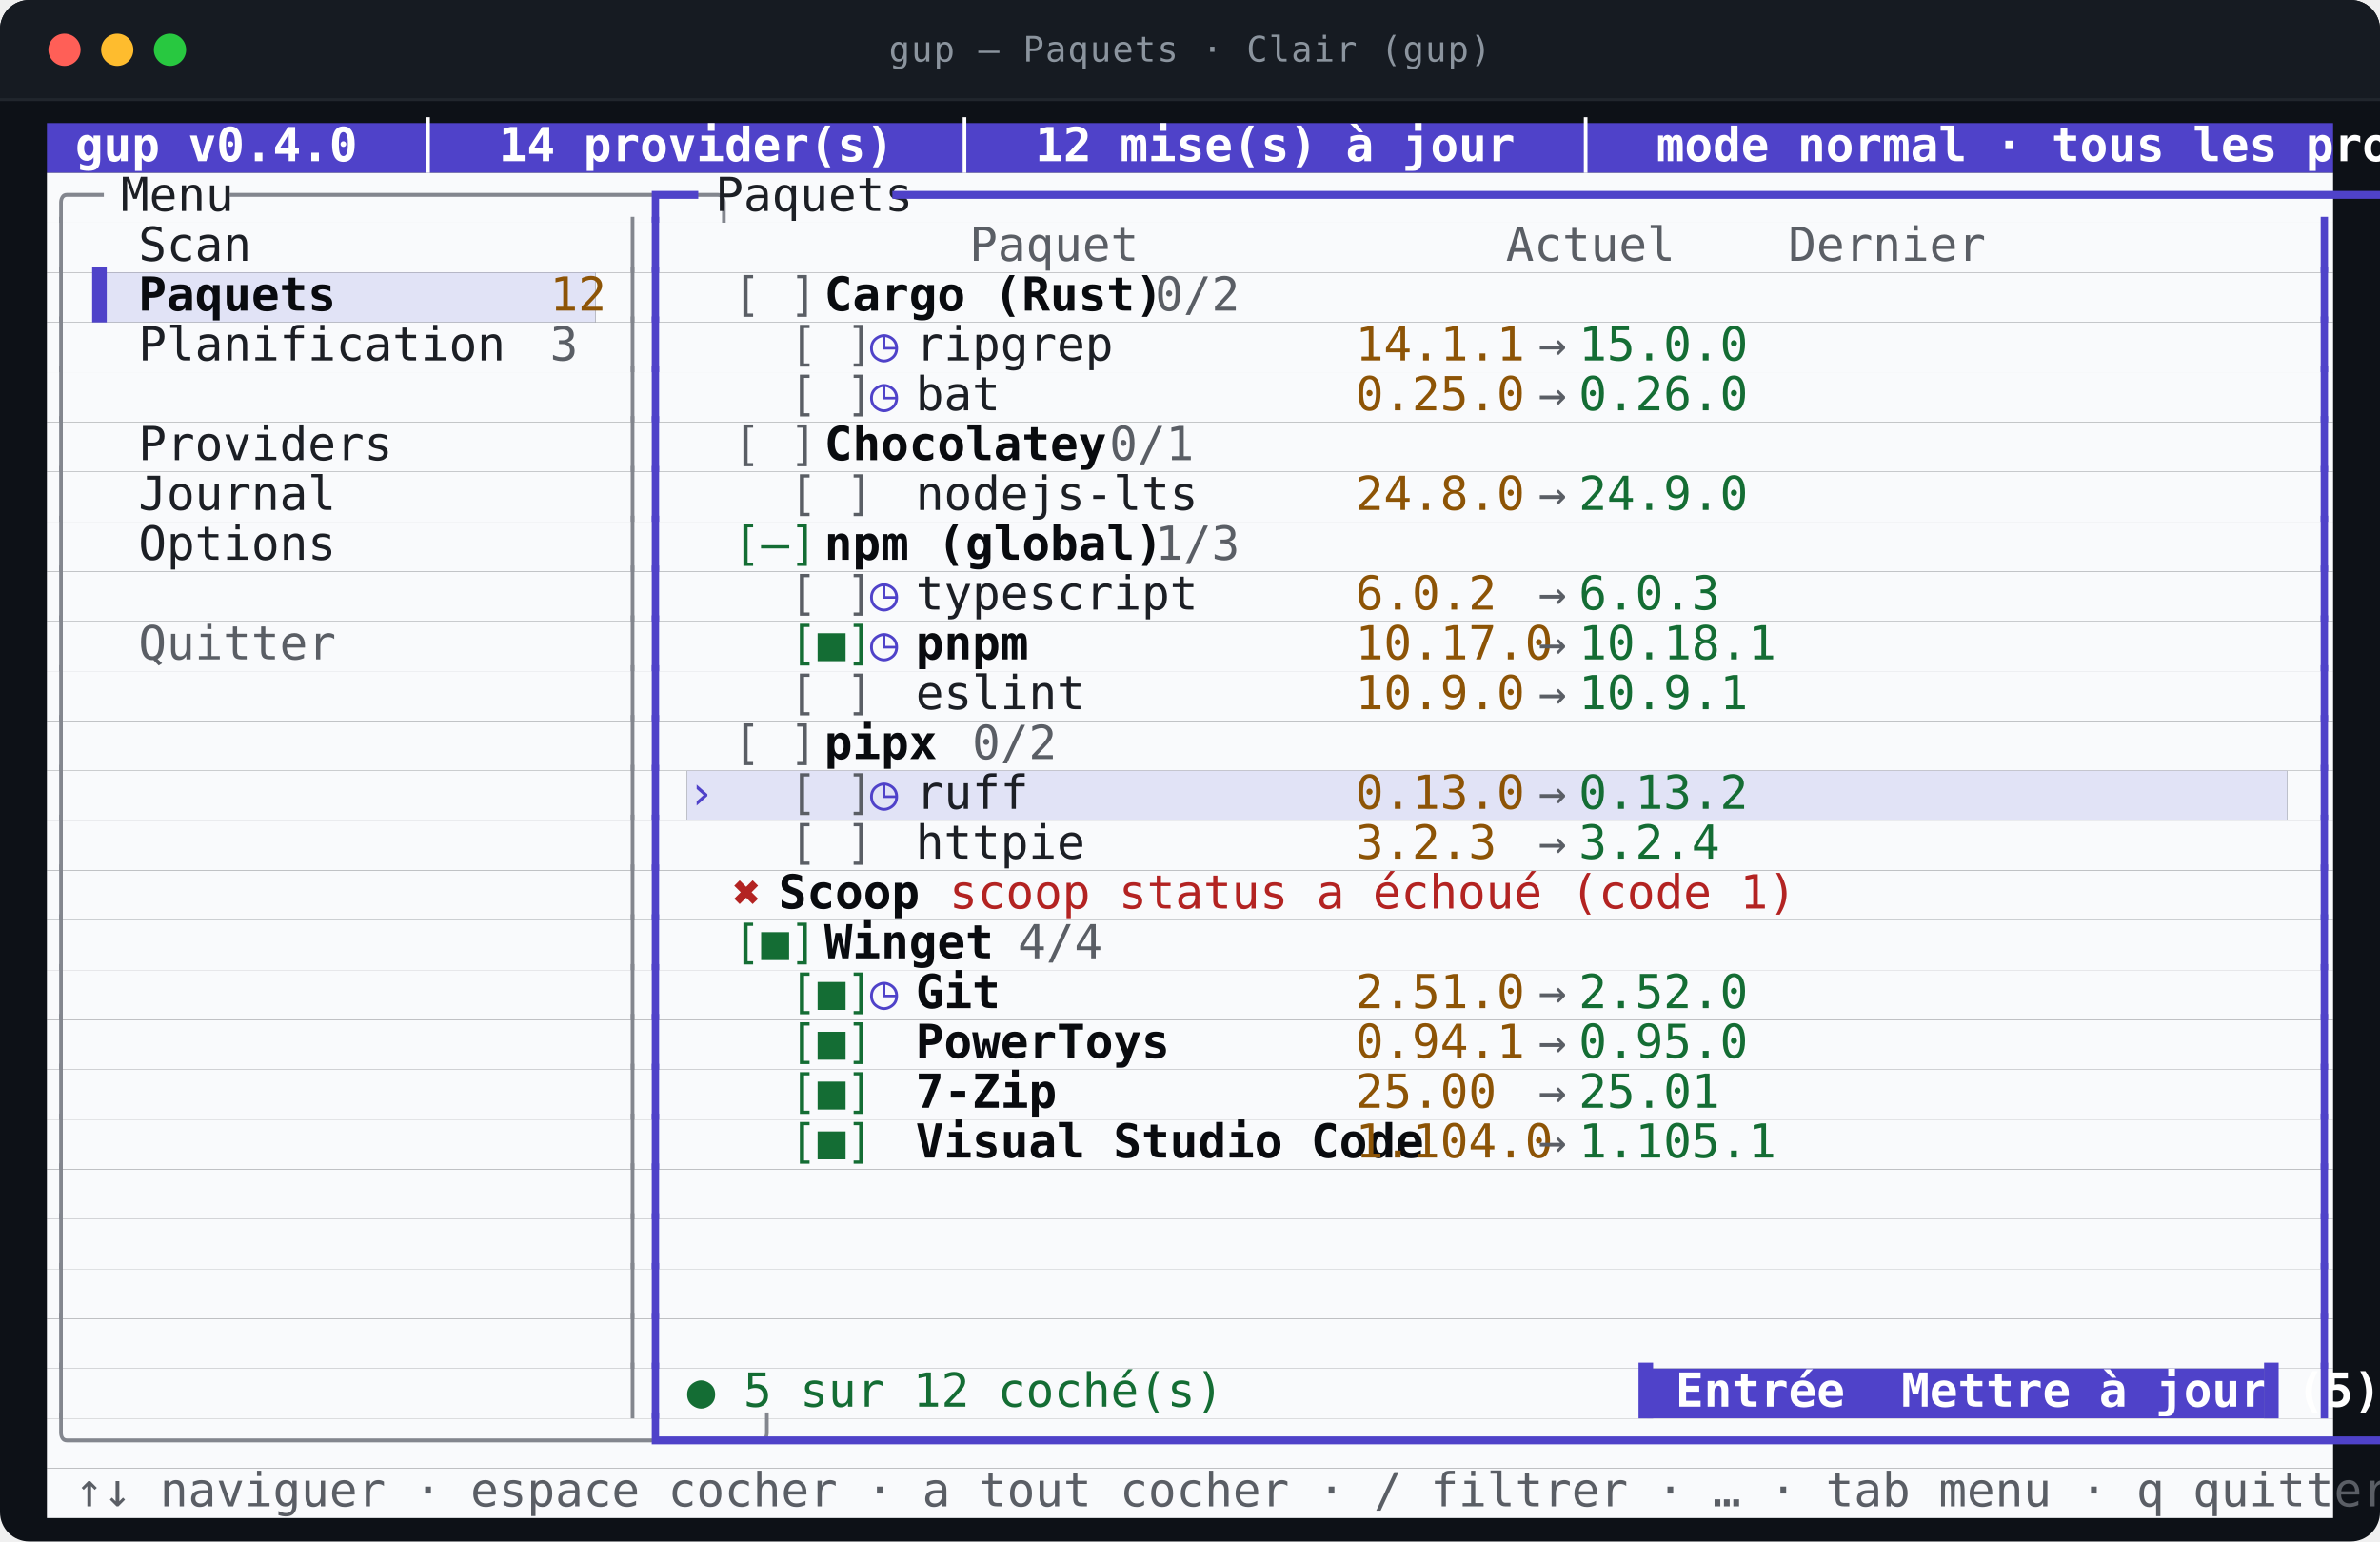
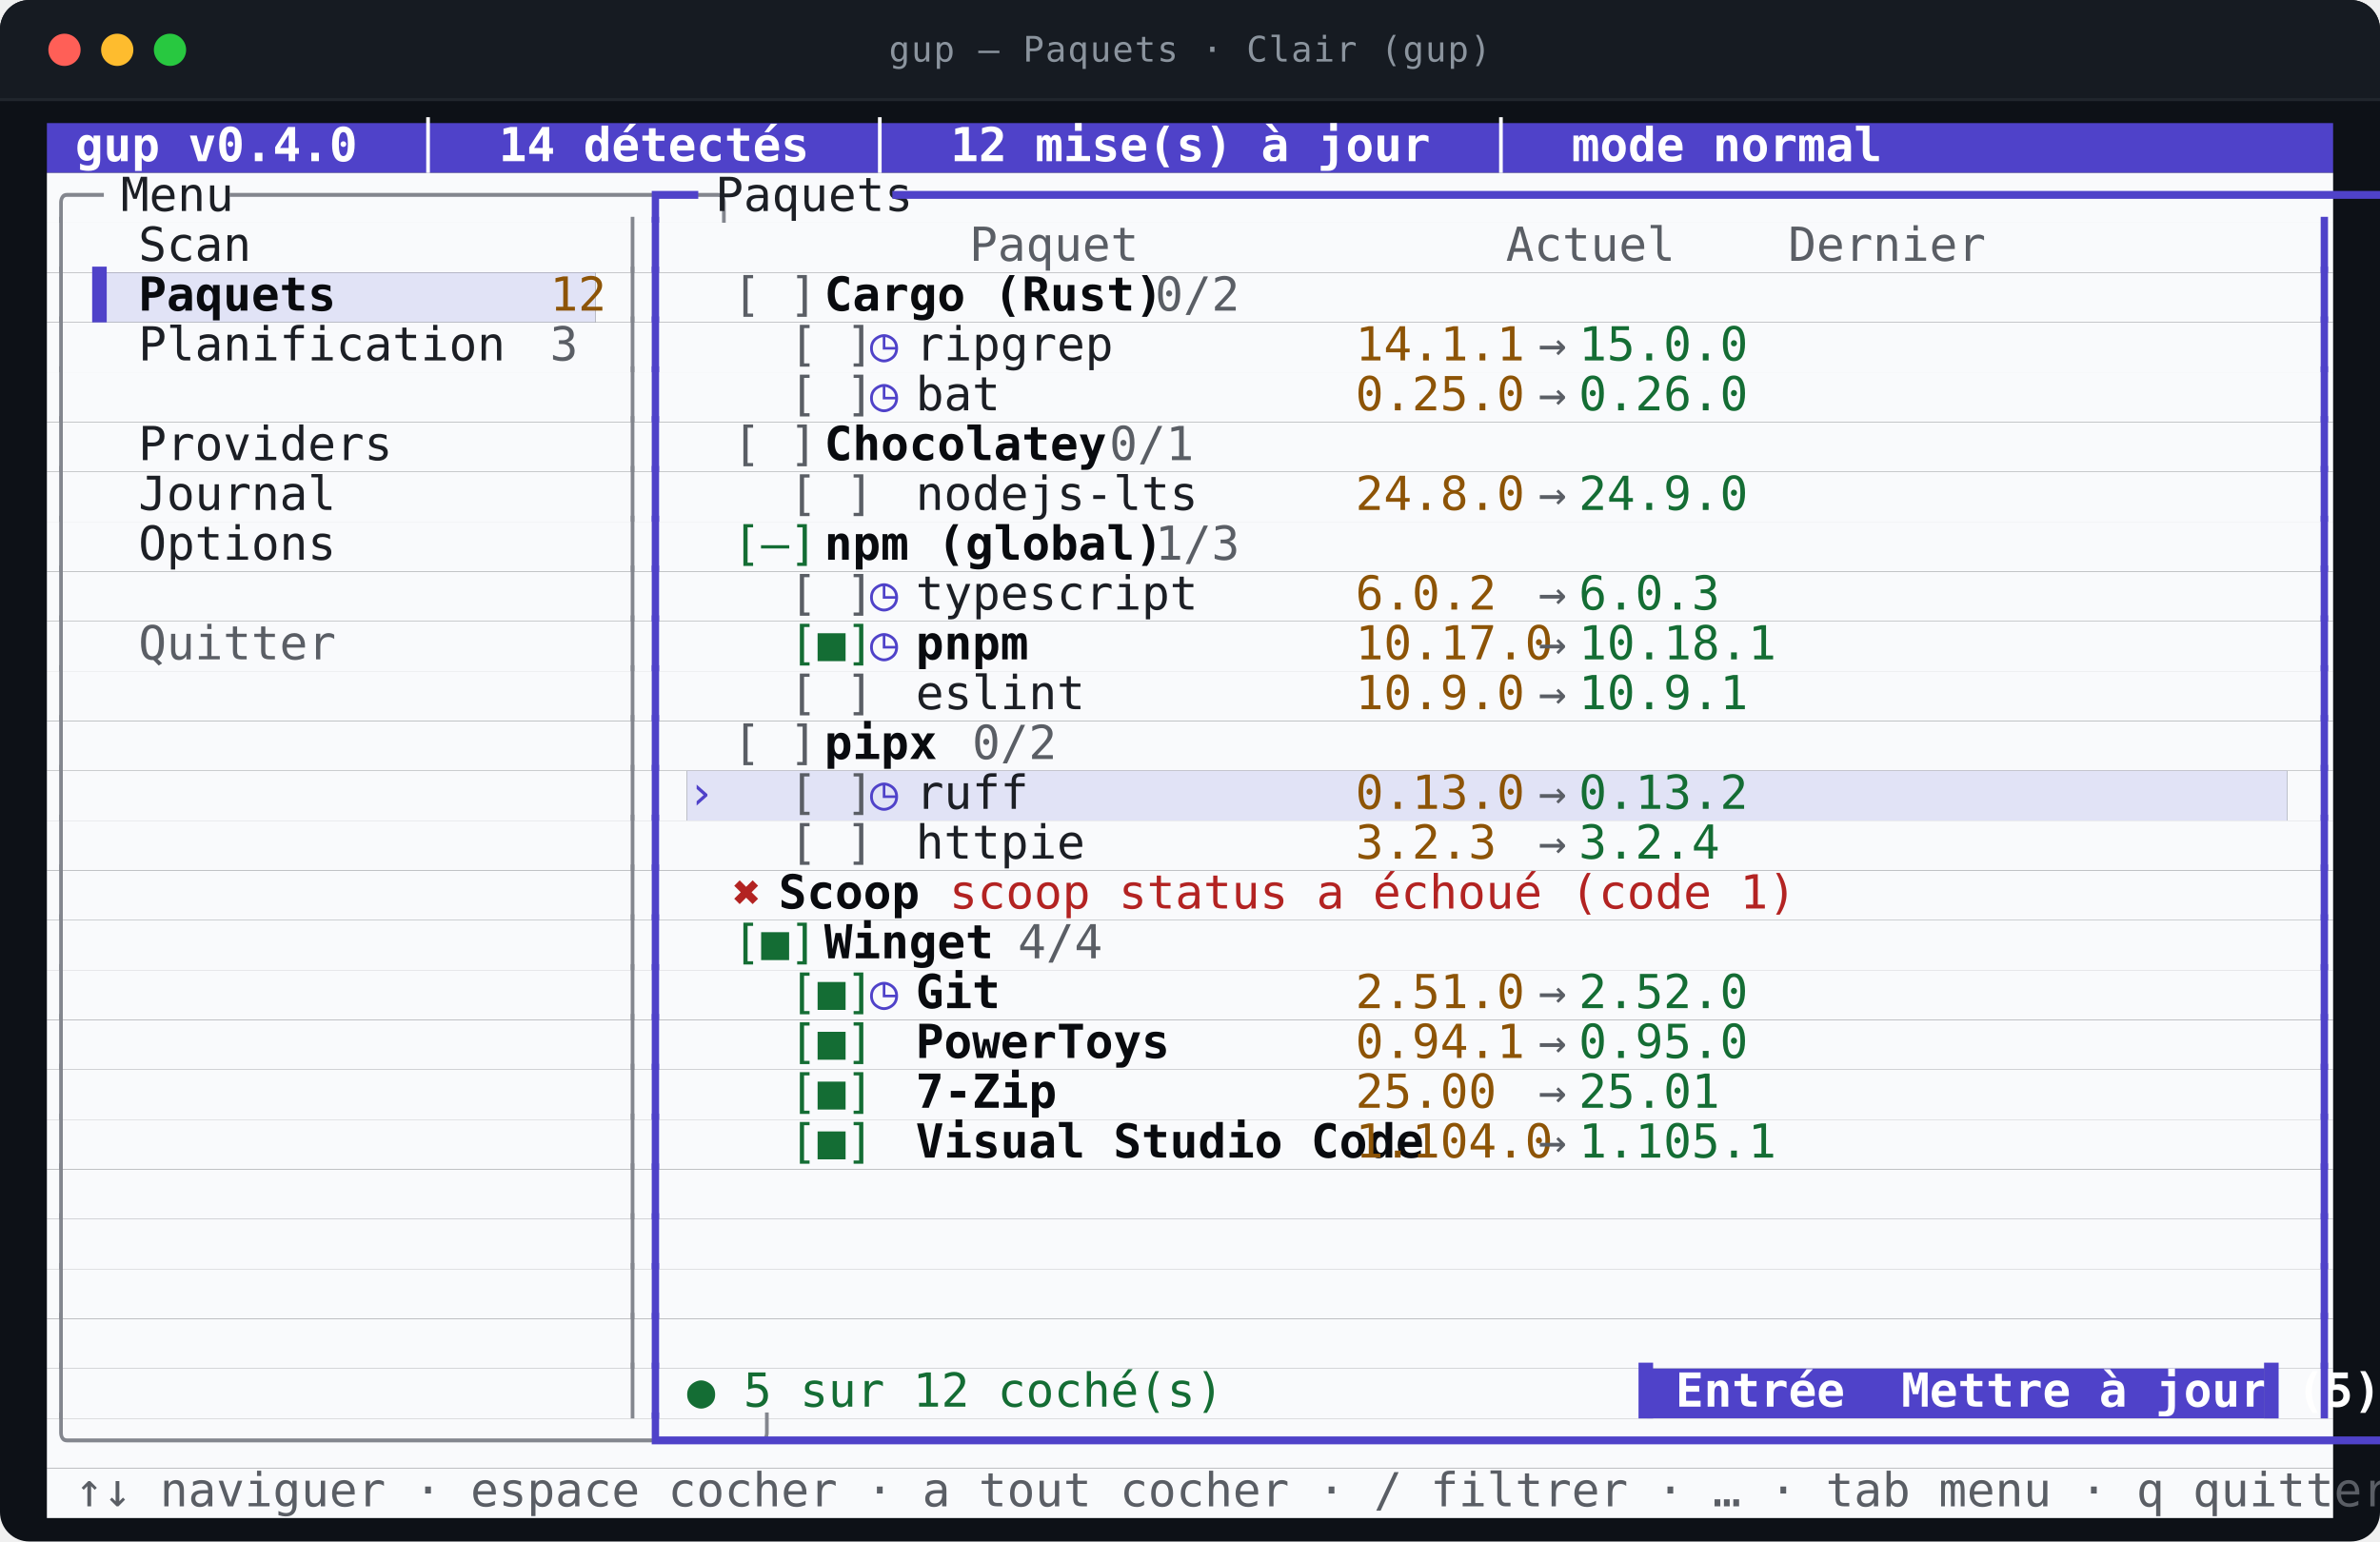
<svg xmlns="http://www.w3.org/2000/svg" viewBox="0 0 812.0 526.0" width="812.0" height="526.0" role="img" aria-labelledby="t d">
  <style>
text{font-family:ui-monospace,SFMono-Regular,"SF Mono",Menlo,Consolas,"DejaVu Sans Mono",monospace;font-size:16px}
.t{font-size:12px;letter-spacing:.4px;fill:#8b949e}
.b{font-weight:700}
.i{font-style:italic}
.u{text-decoration:underline}
.s{text-decoration:line-through}
.us{text-decoration:underline line-through}
.d{opacity:0.62}
.c0{fill:#4f42c9}
.c1{fill:#f9fafc}
.c2{fill:#e1e3f6}
.c3{fill:#ffffff}
.c4{fill:#83868e}
.c5{fill:#1c1f25}
.c6{fill:#5a5e65}
.c7{fill:#090b0f}
.c8{fill:#8d5406}
.c9{fill:#146d34}
.c10{fill:#b32322}
</style>
  <rect y="0.0" width="812.0" height="526.0" rx="10.0" fill="#0d1117" />
  <rect y="0.0" width="812.0" height="34.0" rx="10.0" fill="#161b22" />
  <rect y="24.0" width="812.0" height="10.0" fill="#161b22" />
  <line x1="0.0" y1="34.0" x2="812.0" y2="34.0" stroke="#21262d" />
  <circle cx="22.0" cy="17.0" r="5.5" fill="#ff5f57" />
  <circle cx="40.0" cy="17.0" r="5.5" fill="#febc2e" />
  <circle cx="58.0" cy="17.0" r="5.5" fill="#28c840" />
  <text class="t" x="406.0" y="21.0" text-anchor="middle">gup — Paquets · Clair (gup)</text>
  <rect class="c0" x="16.0" y="42.0" width="780.0" height="17.0" />
  <rect class="c1" x="16.0" y="59.0" width="780.0" height="17.0" />
  <rect class="c1" x="16.0" y="76.0" width="780.0" height="17.0" />
  <rect class="c1" x="16.0" y="93.0" width="15.6" height="17.0" />
  <rect class="c2" x="31.6" y="93.0" width="171.6" height="17.0" />
  <rect class="c1" x="203.2" y="93.0" width="592.8" height="17.0" />
  <rect class="c1" x="16.0" y="110.0" width="780.0" height="17.0" />
  <rect class="c1" x="16.0" y="127.0" width="780.0" height="17.0" />
  <rect class="c1" x="16.0" y="144.0" width="780.0" height="17.0" />
  <rect class="c1" x="16.0" y="161.0" width="780.0" height="17.0" />
  <rect class="c1" x="16.0" y="178.0" width="780.0" height="17.0" />
  <rect class="c1" x="16.0" y="195.0" width="780.0" height="17.0" />
  <rect class="c1" x="16.0" y="212.0" width="780.0" height="17.0" />
  <rect class="c1" x="16.0" y="229.0" width="780.0" height="17.0" />
  <rect class="c1" x="16.0" y="246.0" width="780.0" height="17.0" />
  <rect class="c1" x="16.0" y="263.0" width="218.4" height="17.0" />
  <rect class="c2" x="234.4" y="263.0" width="546.0" height="17.0" />
  <rect class="c1" x="780.4" y="263.0" width="15.6" height="17.0" />
  <rect class="c1" x="16.0" y="280.0" width="780.0" height="17.0" />
  <rect class="c1" x="16.0" y="297.0" width="780.0" height="17.0" />
  <rect class="c1" x="16.0" y="314.0" width="780.0" height="17.0" />
  <rect class="c1" x="16.0" y="331.0" width="780.0" height="17.0" />
  <rect class="c1" x="16.0" y="348.0" width="780.0" height="17.0" />
  <rect class="c1" x="16.0" y="365.0" width="780.0" height="17.0" />
  <rect class="c1" x="16.0" y="382.0" width="780.0" height="17.0" />
  <rect class="c1" x="16.0" y="399.0" width="780.0" height="17.0" />
  <rect class="c1" x="16.0" y="416.0" width="780.0" height="17.0" />
  <rect class="c1" x="16.0" y="433.0" width="780.0" height="17.0" />
  <rect class="c1" x="16.0" y="450.0" width="780.0" height="17.0" />
  <rect class="c1" x="16.0" y="467.0" width="546.0" height="17.0" />
  <rect class="c0" x="562.0" y="467.0" width="210.6" height="17.0" />
  <rect class="c1" x="772.6" y="467.0" width="23.4" height="17.0" />
  <rect class="c1" x="16.0" y="484.0" width="780.0" height="17.0" />
  <rect class="c1" x="16.0" y="501.0" width="780.0" height="17.0" />
-   <text class="c3 b" x="16.0" y="55.0" textLength="694.2" lengthAdjust="spacingAndGlyphs" xml:space="preserve"> gup v0.4.0  │  14 provider(s)  │  12 mise(s) à jour  │  mode normal · tous les providers</text>
+   <text class="c3 b" x="16.0" y="55.0" textLength="507.0" lengthAdjust="spacingAndGlyphs" xml:space="preserve"> gup v0.4.0  │  14 détectés  │  12 mise(s) à jour  │  mode normal</text>
  <text class="c4" x="16.0" y="72.0" textLength="15.6" lengthAdjust="spacingAndGlyphs" xml:space="preserve">╭─</text>
  <text class="c5" x="31.6" y="72.0" textLength="46.8" lengthAdjust="spacingAndGlyphs" xml:space="preserve"> Menu </text>
  <text class="c4" x="78.4" y="72.0" textLength="140.4" lengthAdjust="spacingAndGlyphs" xml:space="preserve">─────────────────╮</text>
  <text class="c0" x="218.8" y="72.0" textLength="15.6" lengthAdjust="spacingAndGlyphs" xml:space="preserve">┏━</text>
  <text class="c5" x="234.4" y="72.0" textLength="70.2" lengthAdjust="spacingAndGlyphs" xml:space="preserve"> Paquets </text>
  <text class="c0" x="304.6" y="72.0" textLength="491.4" lengthAdjust="spacingAndGlyphs" xml:space="preserve">━━━━━━━━━━━━━━━━━━━━━━━━━━━━━━━━━━━━━━━━━━━━━━━━━━━━━━━━━━━━━━┓</text>
  <text class="c4" x="16.0" y="89.0" textLength="7.8" lengthAdjust="spacingAndGlyphs" xml:space="preserve">│</text>
  <text class="c5" x="47.2" y="89.0" textLength="140.4" lengthAdjust="spacingAndGlyphs" xml:space="preserve">Scan              </text>
  <text class="c4" x="211.0" y="89.0" textLength="7.8" lengthAdjust="spacingAndGlyphs" xml:space="preserve">│</text>
  <text class="c0" x="218.8" y="89.0" textLength="7.8" lengthAdjust="spacingAndGlyphs" xml:space="preserve">┃</text>
  <text class="c6" x="234.4" y="89.0" textLength="366.6" lengthAdjust="spacingAndGlyphs" xml:space="preserve">          Paquet             Actuel    Dernier </text>
  <text class="c0" x="788.2" y="89.0" textLength="7.8" lengthAdjust="spacingAndGlyphs" xml:space="preserve">┃</text>
  <text class="c4" x="16.0" y="106.0" textLength="7.8" lengthAdjust="spacingAndGlyphs" xml:space="preserve">│</text>
  <text class="c0" x="31.6" y="106.0" textLength="15.6" lengthAdjust="spacingAndGlyphs" xml:space="preserve">▌ </text>
  <text class="c7 b" x="47.2" y="106.0" textLength="140.4" lengthAdjust="spacingAndGlyphs" xml:space="preserve">Paquets           </text>
  <text class="c8" x="187.6" y="106.0" textLength="15.6" lengthAdjust="spacingAndGlyphs" xml:space="preserve">12</text>
  <text class="c4" x="211.0" y="106.0" textLength="7.8" lengthAdjust="spacingAndGlyphs" xml:space="preserve">│</text>
  <text class="c0" x="218.8" y="106.0" textLength="7.8" lengthAdjust="spacingAndGlyphs" xml:space="preserve">┃</text>
  <text class="c6" x="250.0" y="106.0" textLength="31.2" lengthAdjust="spacingAndGlyphs" xml:space="preserve">[ ] </text>
  <text class="c7 b" x="281.2" y="106.0" textLength="93.6" lengthAdjust="spacingAndGlyphs" xml:space="preserve">Cargo (Rust)</text>
  <text class="c6" x="374.8" y="106.0" textLength="39.0" lengthAdjust="spacingAndGlyphs" xml:space="preserve">  0/2</text>
  <text class="c0" x="788.2" y="106.0" textLength="7.8" lengthAdjust="spacingAndGlyphs" xml:space="preserve">┃</text>
  <text class="c4" x="16.0" y="123.0" textLength="7.8" lengthAdjust="spacingAndGlyphs" xml:space="preserve">│</text>
  <text class="c5" x="47.2" y="123.0" textLength="140.4" lengthAdjust="spacingAndGlyphs" xml:space="preserve">Planification     </text>
  <text class="c6" x="187.6" y="123.0" textLength="7.8" lengthAdjust="spacingAndGlyphs" xml:space="preserve">3</text>
  <text class="c4" x="211.0" y="123.0" textLength="7.8" lengthAdjust="spacingAndGlyphs" xml:space="preserve">│</text>
  <text class="c0" x="218.8" y="123.0" textLength="7.8" lengthAdjust="spacingAndGlyphs" xml:space="preserve">┃</text>
  <text class="c6" x="250.0" y="123.0" textLength="46.8" lengthAdjust="spacingAndGlyphs" xml:space="preserve">  [ ] </text>
  <text class="c0" x="296.8" y="123.0" textLength="15.6" lengthAdjust="spacingAndGlyphs" xml:space="preserve">◷ </text>
  <text class="c5" x="312.4" y="123.0" textLength="140.4" lengthAdjust="spacingAndGlyphs" xml:space="preserve">ripgrep           </text>
  <text class="c8" x="452.8" y="123.0" textLength="62.4" lengthAdjust="spacingAndGlyphs" xml:space="preserve"> 14.1.1 </text>
  <text class="c6" x="515.2" y="123.0" textLength="23.4" lengthAdjust="spacingAndGlyphs" xml:space="preserve"> → </text>
  <text class="c9" x="538.6" y="123.0" textLength="54.6" lengthAdjust="spacingAndGlyphs" xml:space="preserve">15.0.0 </text>
  <text class="c0" x="788.2" y="123.0" textLength="7.8" lengthAdjust="spacingAndGlyphs" xml:space="preserve">┃</text>
  <text class="c4" x="16.0" y="140.0" textLength="7.8" lengthAdjust="spacingAndGlyphs" xml:space="preserve">│</text>
  <text class="c4" x="211.0" y="140.0" textLength="7.8" lengthAdjust="spacingAndGlyphs" xml:space="preserve">│</text>
  <text class="c0" x="218.8" y="140.0" textLength="7.8" lengthAdjust="spacingAndGlyphs" xml:space="preserve">┃</text>
  <text class="c6" x="250.0" y="140.0" textLength="46.8" lengthAdjust="spacingAndGlyphs" xml:space="preserve">  [ ] </text>
  <text class="c0" x="296.8" y="140.0" textLength="15.6" lengthAdjust="spacingAndGlyphs" xml:space="preserve">◷ </text>
  <text class="c5" x="312.4" y="140.0" textLength="140.4" lengthAdjust="spacingAndGlyphs" xml:space="preserve">bat               </text>
  <text class="c8" x="452.8" y="140.0" textLength="62.4" lengthAdjust="spacingAndGlyphs" xml:space="preserve"> 0.25.0 </text>
  <text class="c6" x="515.2" y="140.0" textLength="23.4" lengthAdjust="spacingAndGlyphs" xml:space="preserve"> → </text>
  <text class="c9" x="538.6" y="140.0" textLength="54.6" lengthAdjust="spacingAndGlyphs" xml:space="preserve">0.26.0 </text>
  <text class="c0" x="788.2" y="140.0" textLength="7.8" lengthAdjust="spacingAndGlyphs" xml:space="preserve">┃</text>
  <text class="c4" x="16.0" y="157.0" textLength="7.8" lengthAdjust="spacingAndGlyphs" xml:space="preserve">│</text>
  <text class="c5" x="47.2" y="157.0" textLength="140.4" lengthAdjust="spacingAndGlyphs" xml:space="preserve">Providers         </text>
  <text class="c4" x="211.0" y="157.0" textLength="7.8" lengthAdjust="spacingAndGlyphs" xml:space="preserve">│</text>
  <text class="c0" x="218.8" y="157.0" textLength="7.8" lengthAdjust="spacingAndGlyphs" xml:space="preserve">┃</text>
  <text class="c6" x="250.0" y="157.0" textLength="31.2" lengthAdjust="spacingAndGlyphs" xml:space="preserve">[ ] </text>
  <text class="c7 b" x="281.2" y="157.0" textLength="78.0" lengthAdjust="spacingAndGlyphs" xml:space="preserve">Chocolatey</text>
  <text class="c6" x="359.2" y="157.0" textLength="39.0" lengthAdjust="spacingAndGlyphs" xml:space="preserve">  0/1</text>
  <text class="c0" x="788.2" y="157.0" textLength="7.8" lengthAdjust="spacingAndGlyphs" xml:space="preserve">┃</text>
  <text class="c4" x="16.0" y="174.0" textLength="7.8" lengthAdjust="spacingAndGlyphs" xml:space="preserve">│</text>
  <text class="c5" x="47.2" y="174.0" textLength="140.4" lengthAdjust="spacingAndGlyphs" xml:space="preserve">Journal           </text>
  <text class="c4" x="211.0" y="174.0" textLength="7.8" lengthAdjust="spacingAndGlyphs" xml:space="preserve">│</text>
  <text class="c0" x="218.8" y="174.0" textLength="7.8" lengthAdjust="spacingAndGlyphs" xml:space="preserve">┃</text>
  <text class="c6" x="250.0" y="174.0" textLength="46.8" lengthAdjust="spacingAndGlyphs" xml:space="preserve">  [ ] </text>
  <text class="c5" x="312.4" y="174.0" textLength="140.4" lengthAdjust="spacingAndGlyphs" xml:space="preserve">nodejs-lts        </text>
  <text class="c8" x="452.8" y="174.0" textLength="62.4" lengthAdjust="spacingAndGlyphs" xml:space="preserve"> 24.8.0 </text>
  <text class="c6" x="515.2" y="174.0" textLength="23.4" lengthAdjust="spacingAndGlyphs" xml:space="preserve"> → </text>
  <text class="c9" x="538.6" y="174.0" textLength="54.6" lengthAdjust="spacingAndGlyphs" xml:space="preserve">24.9.0 </text>
  <text class="c0" x="788.2" y="174.0" textLength="7.8" lengthAdjust="spacingAndGlyphs" xml:space="preserve">┃</text>
  <text class="c4" x="16.0" y="191.0" textLength="7.8" lengthAdjust="spacingAndGlyphs" xml:space="preserve">│</text>
  <text class="c5" x="47.2" y="191.0" textLength="140.4" lengthAdjust="spacingAndGlyphs" xml:space="preserve">Options           </text>
  <text class="c4" x="211.0" y="191.0" textLength="7.8" lengthAdjust="spacingAndGlyphs" xml:space="preserve">│</text>
  <text class="c0" x="218.8" y="191.0" textLength="7.8" lengthAdjust="spacingAndGlyphs" xml:space="preserve">┃</text>
  <text class="c9" x="250.0" y="191.0" textLength="31.2" lengthAdjust="spacingAndGlyphs" xml:space="preserve">[–] </text>
  <text class="c7 b" x="281.2" y="191.0" textLength="93.6" lengthAdjust="spacingAndGlyphs" xml:space="preserve">npm (global)</text>
  <text class="c6" x="374.8" y="191.0" textLength="39.0" lengthAdjust="spacingAndGlyphs" xml:space="preserve">  1/3</text>
  <text class="c0" x="788.2" y="191.0" textLength="7.8" lengthAdjust="spacingAndGlyphs" xml:space="preserve">┃</text>
  <text class="c4" x="16.0" y="208.0" textLength="7.8" lengthAdjust="spacingAndGlyphs" xml:space="preserve">│</text>
  <text class="c4" x="211.0" y="208.0" textLength="7.8" lengthAdjust="spacingAndGlyphs" xml:space="preserve">│</text>
  <text class="c0" x="218.8" y="208.0" textLength="7.8" lengthAdjust="spacingAndGlyphs" xml:space="preserve">┃</text>
  <text class="c6" x="250.0" y="208.0" textLength="46.8" lengthAdjust="spacingAndGlyphs" xml:space="preserve">  [ ] </text>
  <text class="c0" x="296.8" y="208.0" textLength="15.6" lengthAdjust="spacingAndGlyphs" xml:space="preserve">◷ </text>
  <text class="c5" x="312.4" y="208.0" textLength="140.4" lengthAdjust="spacingAndGlyphs" xml:space="preserve">typescript        </text>
  <text class="c8" x="452.8" y="208.0" textLength="62.4" lengthAdjust="spacingAndGlyphs" xml:space="preserve"> 6.0.2  </text>
  <text class="c6" x="515.2" y="208.0" textLength="23.4" lengthAdjust="spacingAndGlyphs" xml:space="preserve"> → </text>
  <text class="c9" x="538.6" y="208.0" textLength="54.6" lengthAdjust="spacingAndGlyphs" xml:space="preserve">6.0.3  </text>
  <text class="c0" x="788.2" y="208.0" textLength="7.8" lengthAdjust="spacingAndGlyphs" xml:space="preserve">┃</text>
  <text class="c4" x="16.0" y="225.0" textLength="7.8" lengthAdjust="spacingAndGlyphs" xml:space="preserve">│</text>
  <text class="c6" x="47.2" y="225.0" textLength="140.4" lengthAdjust="spacingAndGlyphs" xml:space="preserve">Quitter           </text>
  <text class="c4" x="211.0" y="225.0" textLength="7.8" lengthAdjust="spacingAndGlyphs" xml:space="preserve">│</text>
  <text class="c0" x="218.8" y="225.0" textLength="7.8" lengthAdjust="spacingAndGlyphs" xml:space="preserve">┃</text>
  <text class="c9" x="250.0" y="225.0" textLength="46.8" lengthAdjust="spacingAndGlyphs" xml:space="preserve">  [■] </text>
  <text class="c0" x="296.8" y="225.0" textLength="15.6" lengthAdjust="spacingAndGlyphs" xml:space="preserve">◷ </text>
  <text class="c7 b" x="312.4" y="225.0" textLength="140.4" lengthAdjust="spacingAndGlyphs" xml:space="preserve">pnpm              </text>
  <text class="c8" x="452.8" y="225.0" textLength="62.4" lengthAdjust="spacingAndGlyphs" xml:space="preserve"> 10.17.0</text>
  <text class="c6" x="515.2" y="225.0" textLength="23.4" lengthAdjust="spacingAndGlyphs" xml:space="preserve"> → </text>
  <text class="c9" x="538.6" y="225.0" textLength="54.6" lengthAdjust="spacingAndGlyphs" xml:space="preserve">10.18.1</text>
  <text class="c0" x="788.2" y="225.0" textLength="7.8" lengthAdjust="spacingAndGlyphs" xml:space="preserve">┃</text>
  <text class="c4" x="16.0" y="242.0" textLength="7.8" lengthAdjust="spacingAndGlyphs" xml:space="preserve">│</text>
  <text class="c4" x="211.0" y="242.0" textLength="7.8" lengthAdjust="spacingAndGlyphs" xml:space="preserve">│</text>
  <text class="c0" x="218.8" y="242.0" textLength="7.8" lengthAdjust="spacingAndGlyphs" xml:space="preserve">┃</text>
  <text class="c6" x="250.0" y="242.0" textLength="46.8" lengthAdjust="spacingAndGlyphs" xml:space="preserve">  [ ] </text>
  <text class="c5" x="312.4" y="242.0" textLength="140.4" lengthAdjust="spacingAndGlyphs" xml:space="preserve">eslint            </text>
  <text class="c8" x="452.8" y="242.0" textLength="62.4" lengthAdjust="spacingAndGlyphs" xml:space="preserve"> 10.9.0 </text>
  <text class="c6" x="515.2" y="242.0" textLength="23.4" lengthAdjust="spacingAndGlyphs" xml:space="preserve"> → </text>
  <text class="c9" x="538.6" y="242.0" textLength="54.6" lengthAdjust="spacingAndGlyphs" xml:space="preserve">10.9.1 </text>
  <text class="c0" x="788.2" y="242.0" textLength="7.8" lengthAdjust="spacingAndGlyphs" xml:space="preserve">┃</text>
  <text class="c4" x="16.0" y="259.0" textLength="7.8" lengthAdjust="spacingAndGlyphs" xml:space="preserve">│</text>
  <text class="c4" x="211.0" y="259.0" textLength="7.8" lengthAdjust="spacingAndGlyphs" xml:space="preserve">│</text>
  <text class="c0" x="218.8" y="259.0" textLength="7.8" lengthAdjust="spacingAndGlyphs" xml:space="preserve">┃</text>
  <text class="c6" x="250.0" y="259.0" textLength="31.2" lengthAdjust="spacingAndGlyphs" xml:space="preserve">[ ] </text>
  <text class="c7 b" x="281.2" y="259.0" textLength="31.2" lengthAdjust="spacingAndGlyphs" xml:space="preserve">pipx</text>
  <text class="c6" x="312.4" y="259.0" textLength="39.0" lengthAdjust="spacingAndGlyphs" xml:space="preserve">  0/2</text>
  <text class="c0" x="788.2" y="259.0" textLength="7.8" lengthAdjust="spacingAndGlyphs" xml:space="preserve">┃</text>
  <text class="c4" x="16.0" y="276.0" textLength="7.8" lengthAdjust="spacingAndGlyphs" xml:space="preserve">│</text>
  <text class="c4" x="211.0" y="276.0" textLength="7.8" lengthAdjust="spacingAndGlyphs" xml:space="preserve">│</text>
  <text class="c0" x="218.8" y="276.0" textLength="7.8" lengthAdjust="spacingAndGlyphs" xml:space="preserve">┃</text>
  <text class="c0" x="234.4" y="276.0" textLength="15.6" lengthAdjust="spacingAndGlyphs" xml:space="preserve">› </text>
  <text class="c6" x="250.0" y="276.0" textLength="46.8" lengthAdjust="spacingAndGlyphs" xml:space="preserve">  [ ] </text>
  <text class="c0" x="296.8" y="276.0" textLength="15.6" lengthAdjust="spacingAndGlyphs" xml:space="preserve">◷ </text>
  <text class="c5" x="312.4" y="276.0" textLength="140.4" lengthAdjust="spacingAndGlyphs" xml:space="preserve">ruff              </text>
  <text class="c8" x="452.8" y="276.0" textLength="62.4" lengthAdjust="spacingAndGlyphs" xml:space="preserve"> 0.13.0 </text>
  <text class="c6" x="515.2" y="276.0" textLength="23.4" lengthAdjust="spacingAndGlyphs" xml:space="preserve"> → </text>
  <text class="c9" x="538.6" y="276.0" textLength="54.6" lengthAdjust="spacingAndGlyphs" xml:space="preserve">0.13.2 </text>
  <text class="c0" x="788.2" y="276.0" textLength="7.8" lengthAdjust="spacingAndGlyphs" xml:space="preserve">┃</text>
  <text class="c4" x="16.0" y="293.0" textLength="7.8" lengthAdjust="spacingAndGlyphs" xml:space="preserve">│</text>
  <text class="c4" x="211.0" y="293.0" textLength="7.8" lengthAdjust="spacingAndGlyphs" xml:space="preserve">│</text>
  <text class="c0" x="218.8" y="293.0" textLength="7.8" lengthAdjust="spacingAndGlyphs" xml:space="preserve">┃</text>
  <text class="c6" x="250.0" y="293.0" textLength="46.8" lengthAdjust="spacingAndGlyphs" xml:space="preserve">  [ ] </text>
  <text class="c5" x="312.4" y="293.0" textLength="140.4" lengthAdjust="spacingAndGlyphs" xml:space="preserve">httpie            </text>
  <text class="c8" x="452.8" y="293.0" textLength="62.4" lengthAdjust="spacingAndGlyphs" xml:space="preserve"> 3.2.3  </text>
  <text class="c6" x="515.2" y="293.0" textLength="23.4" lengthAdjust="spacingAndGlyphs" xml:space="preserve"> → </text>
  <text class="c9" x="538.6" y="293.0" textLength="54.6" lengthAdjust="spacingAndGlyphs" xml:space="preserve">3.2.4  </text>
  <text class="c0" x="788.2" y="293.0" textLength="7.8" lengthAdjust="spacingAndGlyphs" xml:space="preserve">┃</text>
  <text class="c4" x="16.0" y="310.0" textLength="7.8" lengthAdjust="spacingAndGlyphs" xml:space="preserve">│</text>
  <text class="c4" x="211.0" y="310.0" textLength="7.8" lengthAdjust="spacingAndGlyphs" xml:space="preserve">│</text>
  <text class="c0" x="218.8" y="310.0" textLength="7.8" lengthAdjust="spacingAndGlyphs" xml:space="preserve">┃</text>
  <text class="c10" x="250.0" y="310.0" textLength="15.6" lengthAdjust="spacingAndGlyphs" xml:space="preserve">✖ </text>
  <text class="c7 b" x="265.6" y="310.0" textLength="39.0" lengthAdjust="spacingAndGlyphs" xml:space="preserve">Scoop</text>
  <text class="c10" x="304.6" y="310.0" textLength="249.6" lengthAdjust="spacingAndGlyphs" xml:space="preserve">  scoop status a échoué (code 1)</text>
  <text class="c0" x="788.2" y="310.0" textLength="7.8" lengthAdjust="spacingAndGlyphs" xml:space="preserve">┃</text>
  <text class="c4" x="16.0" y="327.0" textLength="7.8" lengthAdjust="spacingAndGlyphs" xml:space="preserve">│</text>
  <text class="c4" x="211.0" y="327.0" textLength="7.8" lengthAdjust="spacingAndGlyphs" xml:space="preserve">│</text>
  <text class="c0" x="218.8" y="327.0" textLength="7.8" lengthAdjust="spacingAndGlyphs" xml:space="preserve">┃</text>
  <text class="c9" x="250.0" y="327.0" textLength="31.2" lengthAdjust="spacingAndGlyphs" xml:space="preserve">[■] </text>
  <text class="c7 b" x="281.2" y="327.0" textLength="46.8" lengthAdjust="spacingAndGlyphs" xml:space="preserve">Winget</text>
  <text class="c6" x="328.0" y="327.0" textLength="39.0" lengthAdjust="spacingAndGlyphs" xml:space="preserve">  4/4</text>
  <text class="c0" x="788.2" y="327.0" textLength="7.8" lengthAdjust="spacingAndGlyphs" xml:space="preserve">┃</text>
  <text class="c4" x="16.0" y="344.0" textLength="7.8" lengthAdjust="spacingAndGlyphs" xml:space="preserve">│</text>
  <text class="c4" x="211.0" y="344.0" textLength="7.8" lengthAdjust="spacingAndGlyphs" xml:space="preserve">│</text>
  <text class="c0" x="218.8" y="344.0" textLength="7.8" lengthAdjust="spacingAndGlyphs" xml:space="preserve">┃</text>
  <text class="c9" x="250.0" y="344.0" textLength="46.8" lengthAdjust="spacingAndGlyphs" xml:space="preserve">  [■] </text>
  <text class="c0" x="296.8" y="344.0" textLength="15.6" lengthAdjust="spacingAndGlyphs" xml:space="preserve">◷ </text>
  <text class="c7 b" x="312.4" y="344.0" textLength="140.4" lengthAdjust="spacingAndGlyphs" xml:space="preserve">Git               </text>
  <text class="c8" x="452.8" y="344.0" textLength="62.4" lengthAdjust="spacingAndGlyphs" xml:space="preserve"> 2.51.0 </text>
  <text class="c6" x="515.2" y="344.0" textLength="23.4" lengthAdjust="spacingAndGlyphs" xml:space="preserve"> → </text>
  <text class="c9" x="538.6" y="344.0" textLength="54.6" lengthAdjust="spacingAndGlyphs" xml:space="preserve">2.52.0 </text>
  <text class="c0" x="788.2" y="344.0" textLength="7.8" lengthAdjust="spacingAndGlyphs" xml:space="preserve">┃</text>
  <text class="c4" x="16.0" y="361.0" textLength="7.8" lengthAdjust="spacingAndGlyphs" xml:space="preserve">│</text>
  <text class="c4" x="211.0" y="361.0" textLength="7.8" lengthAdjust="spacingAndGlyphs" xml:space="preserve">│</text>
  <text class="c0" x="218.8" y="361.0" textLength="7.8" lengthAdjust="spacingAndGlyphs" xml:space="preserve">┃</text>
  <text class="c9" x="250.0" y="361.0" textLength="46.8" lengthAdjust="spacingAndGlyphs" xml:space="preserve">  [■] </text>
  <text class="c7 b" x="312.4" y="361.0" textLength="140.4" lengthAdjust="spacingAndGlyphs" xml:space="preserve">PowerToys         </text>
  <text class="c8" x="452.8" y="361.0" textLength="62.4" lengthAdjust="spacingAndGlyphs" xml:space="preserve"> 0.94.1 </text>
  <text class="c6" x="515.2" y="361.0" textLength="23.4" lengthAdjust="spacingAndGlyphs" xml:space="preserve"> → </text>
  <text class="c9" x="538.6" y="361.0" textLength="54.6" lengthAdjust="spacingAndGlyphs" xml:space="preserve">0.95.0 </text>
  <text class="c0" x="788.2" y="361.0" textLength="7.8" lengthAdjust="spacingAndGlyphs" xml:space="preserve">┃</text>
  <text class="c4" x="16.0" y="378.0" textLength="7.8" lengthAdjust="spacingAndGlyphs" xml:space="preserve">│</text>
  <text class="c4" x="211.0" y="378.0" textLength="7.8" lengthAdjust="spacingAndGlyphs" xml:space="preserve">│</text>
  <text class="c0" x="218.8" y="378.0" textLength="7.8" lengthAdjust="spacingAndGlyphs" xml:space="preserve">┃</text>
  <text class="c9" x="250.0" y="378.0" textLength="46.8" lengthAdjust="spacingAndGlyphs" xml:space="preserve">  [■] </text>
  <text class="c7 b" x="312.4" y="378.0" textLength="140.4" lengthAdjust="spacingAndGlyphs" xml:space="preserve">7-Zip             </text>
  <text class="c8" x="452.8" y="378.0" textLength="62.4" lengthAdjust="spacingAndGlyphs" xml:space="preserve"> 25.00  </text>
  <text class="c6" x="515.2" y="378.0" textLength="23.4" lengthAdjust="spacingAndGlyphs" xml:space="preserve"> → </text>
  <text class="c9" x="538.6" y="378.0" textLength="54.6" lengthAdjust="spacingAndGlyphs" xml:space="preserve">25.01  </text>
  <text class="c0" x="788.2" y="378.0" textLength="7.8" lengthAdjust="spacingAndGlyphs" xml:space="preserve">┃</text>
  <text class="c4" x="16.0" y="395.0" textLength="7.8" lengthAdjust="spacingAndGlyphs" xml:space="preserve">│</text>
  <text class="c4" x="211.0" y="395.0" textLength="7.8" lengthAdjust="spacingAndGlyphs" xml:space="preserve">│</text>
  <text class="c0" x="218.8" y="395.0" textLength="7.8" lengthAdjust="spacingAndGlyphs" xml:space="preserve">┃</text>
  <text class="c9" x="250.0" y="395.0" textLength="46.8" lengthAdjust="spacingAndGlyphs" xml:space="preserve">  [■] </text>
  <text class="c7 b" x="312.4" y="395.0" textLength="140.4" lengthAdjust="spacingAndGlyphs" xml:space="preserve">Visual Studio Code</text>
  <text class="c8" x="452.8" y="395.0" textLength="62.4" lengthAdjust="spacingAndGlyphs" xml:space="preserve"> 1.104.0</text>
  <text class="c6" x="515.2" y="395.0" textLength="23.4" lengthAdjust="spacingAndGlyphs" xml:space="preserve"> → </text>
  <text class="c9" x="538.6" y="395.0" textLength="54.6" lengthAdjust="spacingAndGlyphs" xml:space="preserve">1.105.1</text>
  <text class="c0" x="788.2" y="395.0" textLength="7.8" lengthAdjust="spacingAndGlyphs" xml:space="preserve">┃</text>
  <text class="c4" x="16.0" y="412.0" textLength="7.8" lengthAdjust="spacingAndGlyphs" xml:space="preserve">│</text>
  <text class="c4" x="211.0" y="412.0" textLength="7.8" lengthAdjust="spacingAndGlyphs" xml:space="preserve">│</text>
  <text class="c0" x="218.8" y="412.0" textLength="7.8" lengthAdjust="spacingAndGlyphs" xml:space="preserve">┃</text>
  <text class="c0" x="788.2" y="412.0" textLength="7.8" lengthAdjust="spacingAndGlyphs" xml:space="preserve">┃</text>
  <text class="c4" x="16.0" y="429.0" textLength="7.8" lengthAdjust="spacingAndGlyphs" xml:space="preserve">│</text>
  <text class="c4" x="211.0" y="429.0" textLength="7.8" lengthAdjust="spacingAndGlyphs" xml:space="preserve">│</text>
  <text class="c0" x="218.8" y="429.0" textLength="7.8" lengthAdjust="spacingAndGlyphs" xml:space="preserve">┃</text>
  <text class="c0" x="788.2" y="429.0" textLength="7.8" lengthAdjust="spacingAndGlyphs" xml:space="preserve">┃</text>
  <text class="c4" x="16.0" y="446.0" textLength="7.8" lengthAdjust="spacingAndGlyphs" xml:space="preserve">│</text>
  <text class="c4" x="211.0" y="446.0" textLength="7.8" lengthAdjust="spacingAndGlyphs" xml:space="preserve">│</text>
  <text class="c0" x="218.8" y="446.0" textLength="7.8" lengthAdjust="spacingAndGlyphs" xml:space="preserve">┃</text>
  <text class="c0" x="788.2" y="446.0" textLength="7.8" lengthAdjust="spacingAndGlyphs" xml:space="preserve">┃</text>
  <text class="c4" x="16.0" y="463.0" textLength="7.8" lengthAdjust="spacingAndGlyphs" xml:space="preserve">│</text>
  <text class="c4" x="211.0" y="463.0" textLength="7.8" lengthAdjust="spacingAndGlyphs" xml:space="preserve">│</text>
  <text class="c0" x="218.8" y="463.0" textLength="7.8" lengthAdjust="spacingAndGlyphs" xml:space="preserve">┃</text>
  <text class="c0" x="788.2" y="463.0" textLength="7.8" lengthAdjust="spacingAndGlyphs" xml:space="preserve">┃</text>
  <text class="c4" x="16.0" y="480.0" textLength="7.8" lengthAdjust="spacingAndGlyphs" xml:space="preserve">│</text>
  <text class="c4" x="211.0" y="480.0" textLength="7.8" lengthAdjust="spacingAndGlyphs" xml:space="preserve">│</text>
  <text class="c0" x="218.8" y="480.0" textLength="7.8" lengthAdjust="spacingAndGlyphs" xml:space="preserve">┃</text>
  <text class="c9" x="234.4" y="480.0" textLength="312.0" lengthAdjust="spacingAndGlyphs" xml:space="preserve">● 5 sur 12 coché(s)                     </text>
  <text class="c0" x="554.2" y="480.0" textLength="7.8" lengthAdjust="spacingAndGlyphs" xml:space="preserve">▐</text>
  <text class="c3 b" x="562.0" y="480.0" textLength="210.6" lengthAdjust="spacingAndGlyphs" xml:space="preserve"> Entrée  Mettre à jour (5) </text>
  <text class="c0" x="772.6" y="480.0" textLength="7.8" lengthAdjust="spacingAndGlyphs" xml:space="preserve">▌</text>
  <text class="c0" x="788.2" y="480.0" textLength="7.8" lengthAdjust="spacingAndGlyphs" xml:space="preserve">┃</text>
  <text class="c4" x="16.0" y="497.0" textLength="202.8" lengthAdjust="spacingAndGlyphs" xml:space="preserve">╰────────────────────────╯</text>
  <text class="c0" x="218.8" y="497.0" textLength="577.2" lengthAdjust="spacingAndGlyphs" xml:space="preserve">┗━━━━━━━━━━━━━━━━━━━━━━━━━━━━━━━━━━━━━━━━━━━━━━━━━━━━━━━━━━━━━━━━━━━━━━━━┛</text>
  <text class="c6" x="16.0" y="514.0" textLength="647.4" lengthAdjust="spacingAndGlyphs" xml:space="preserve"> ↑↓ naviguer · espace cocher · a tout cocher · / filtrer · … · tab menu · q quitter</text>
</svg>
